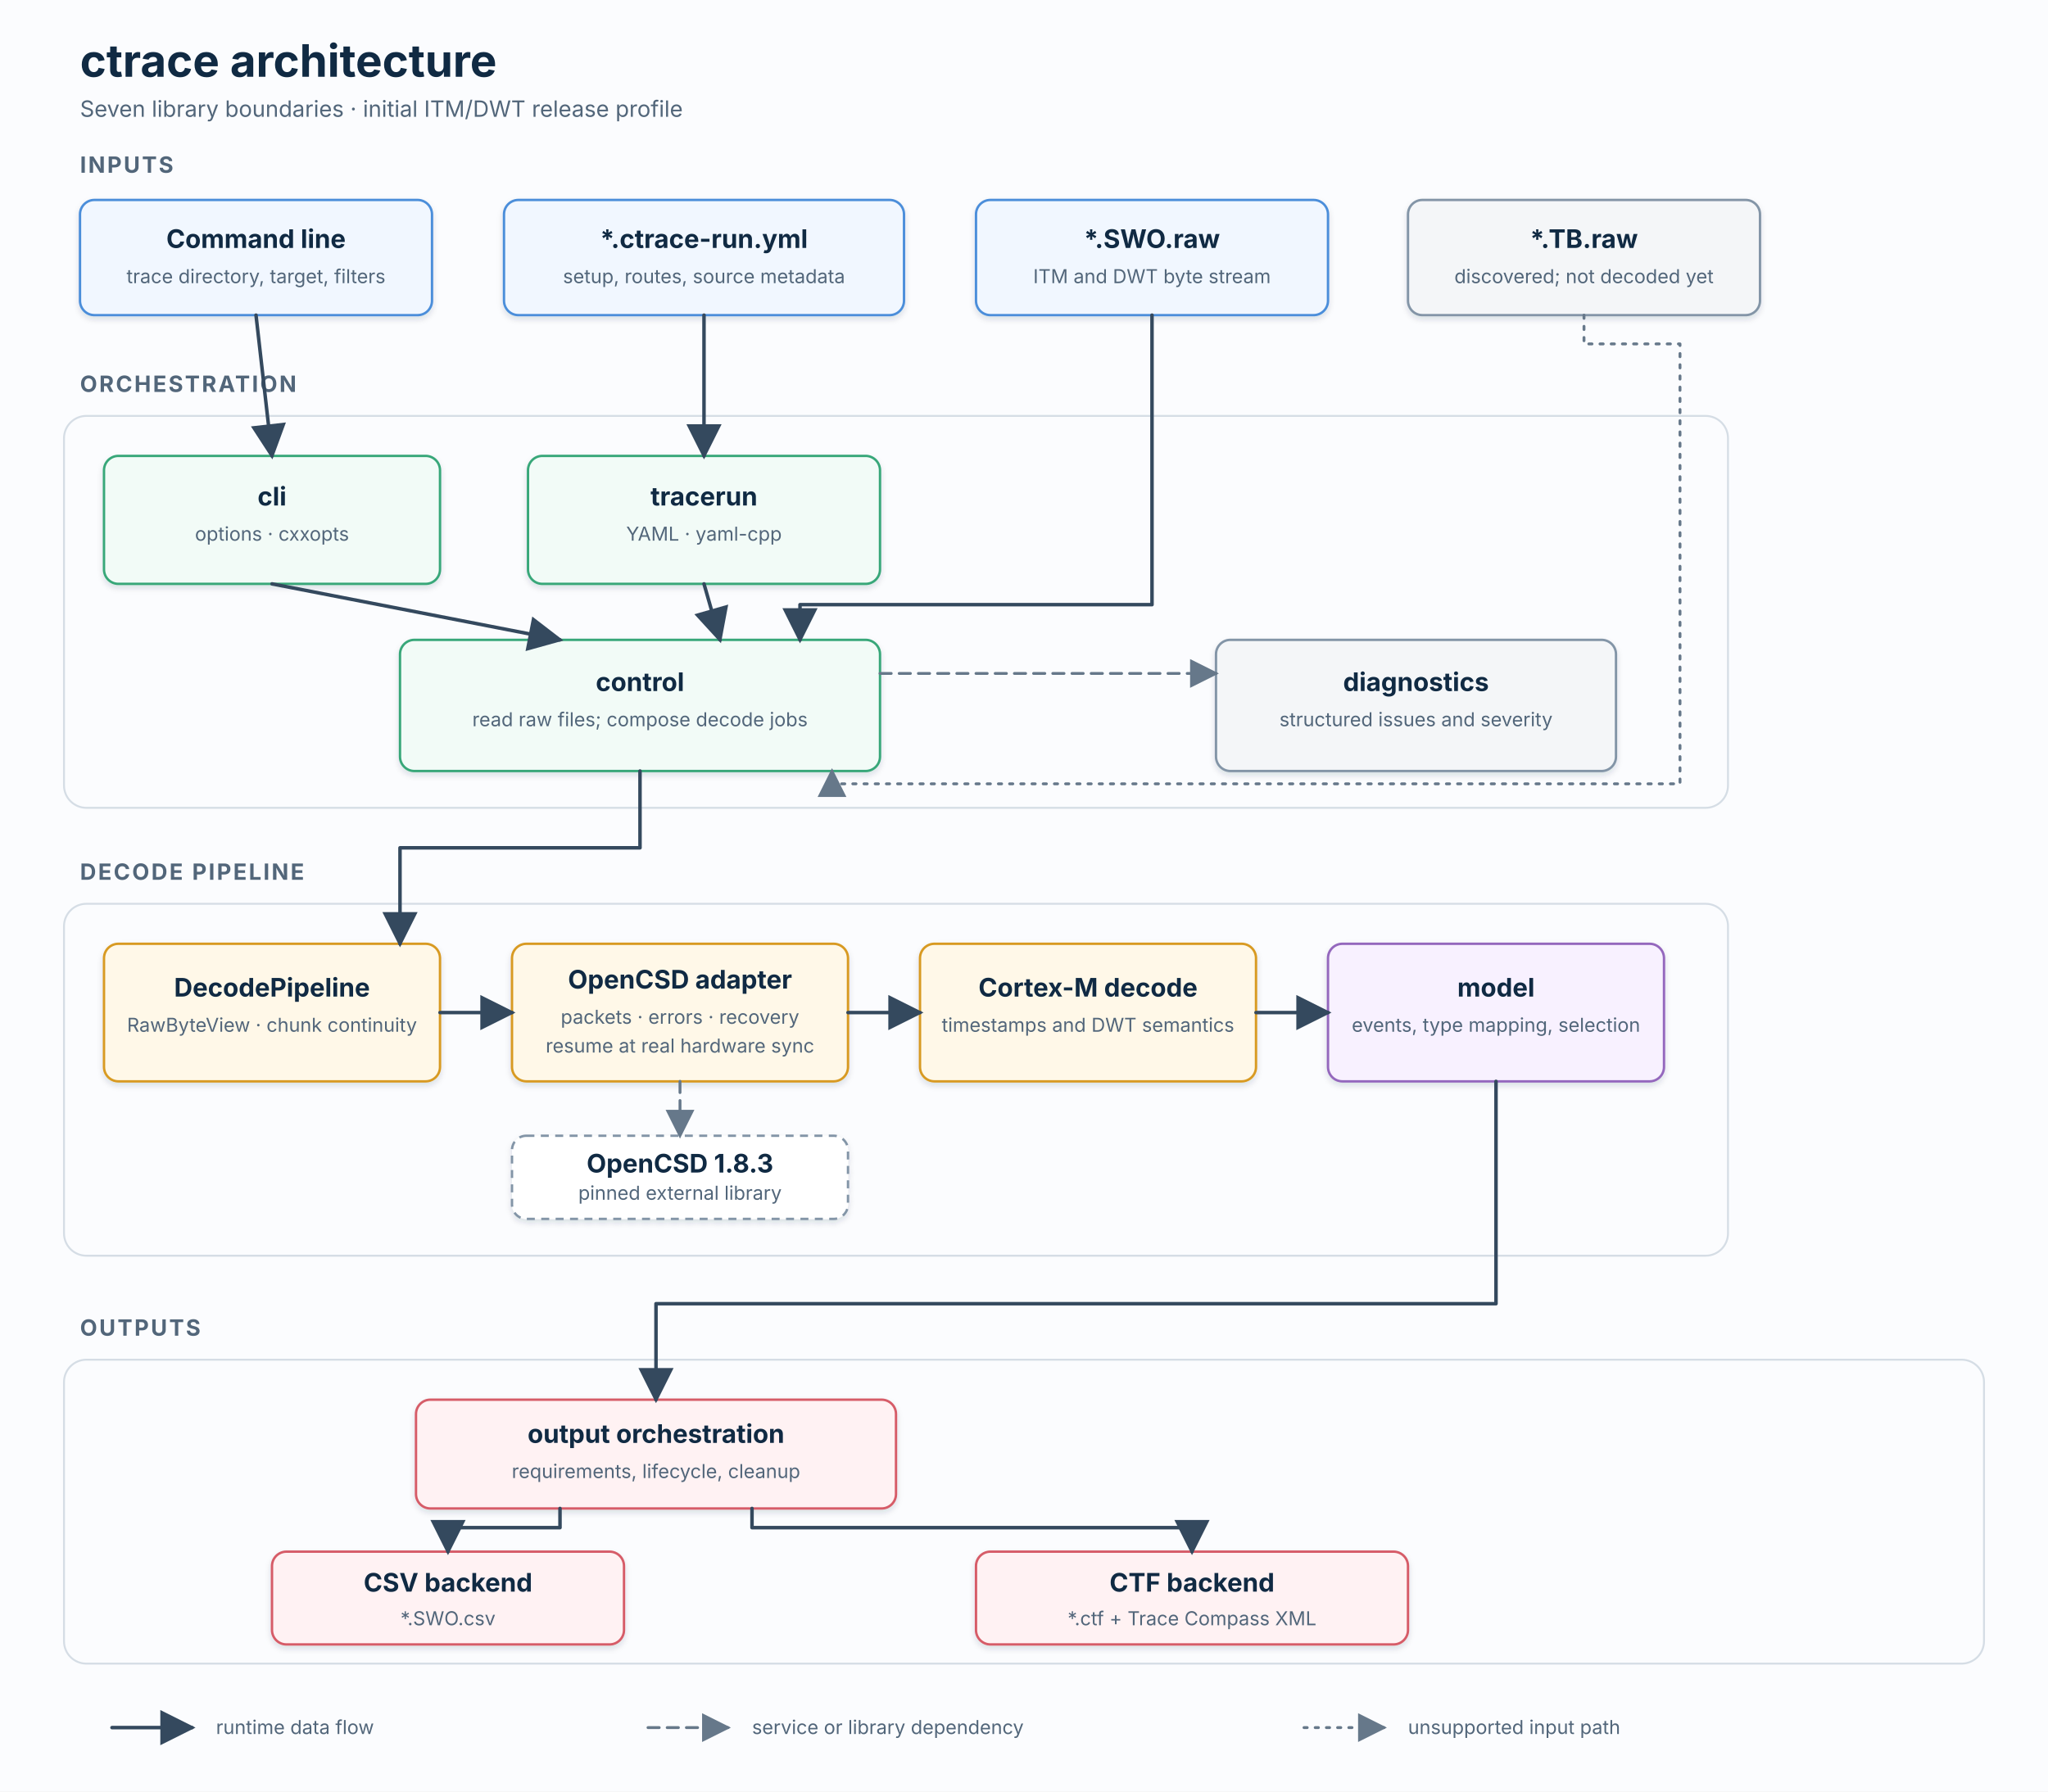
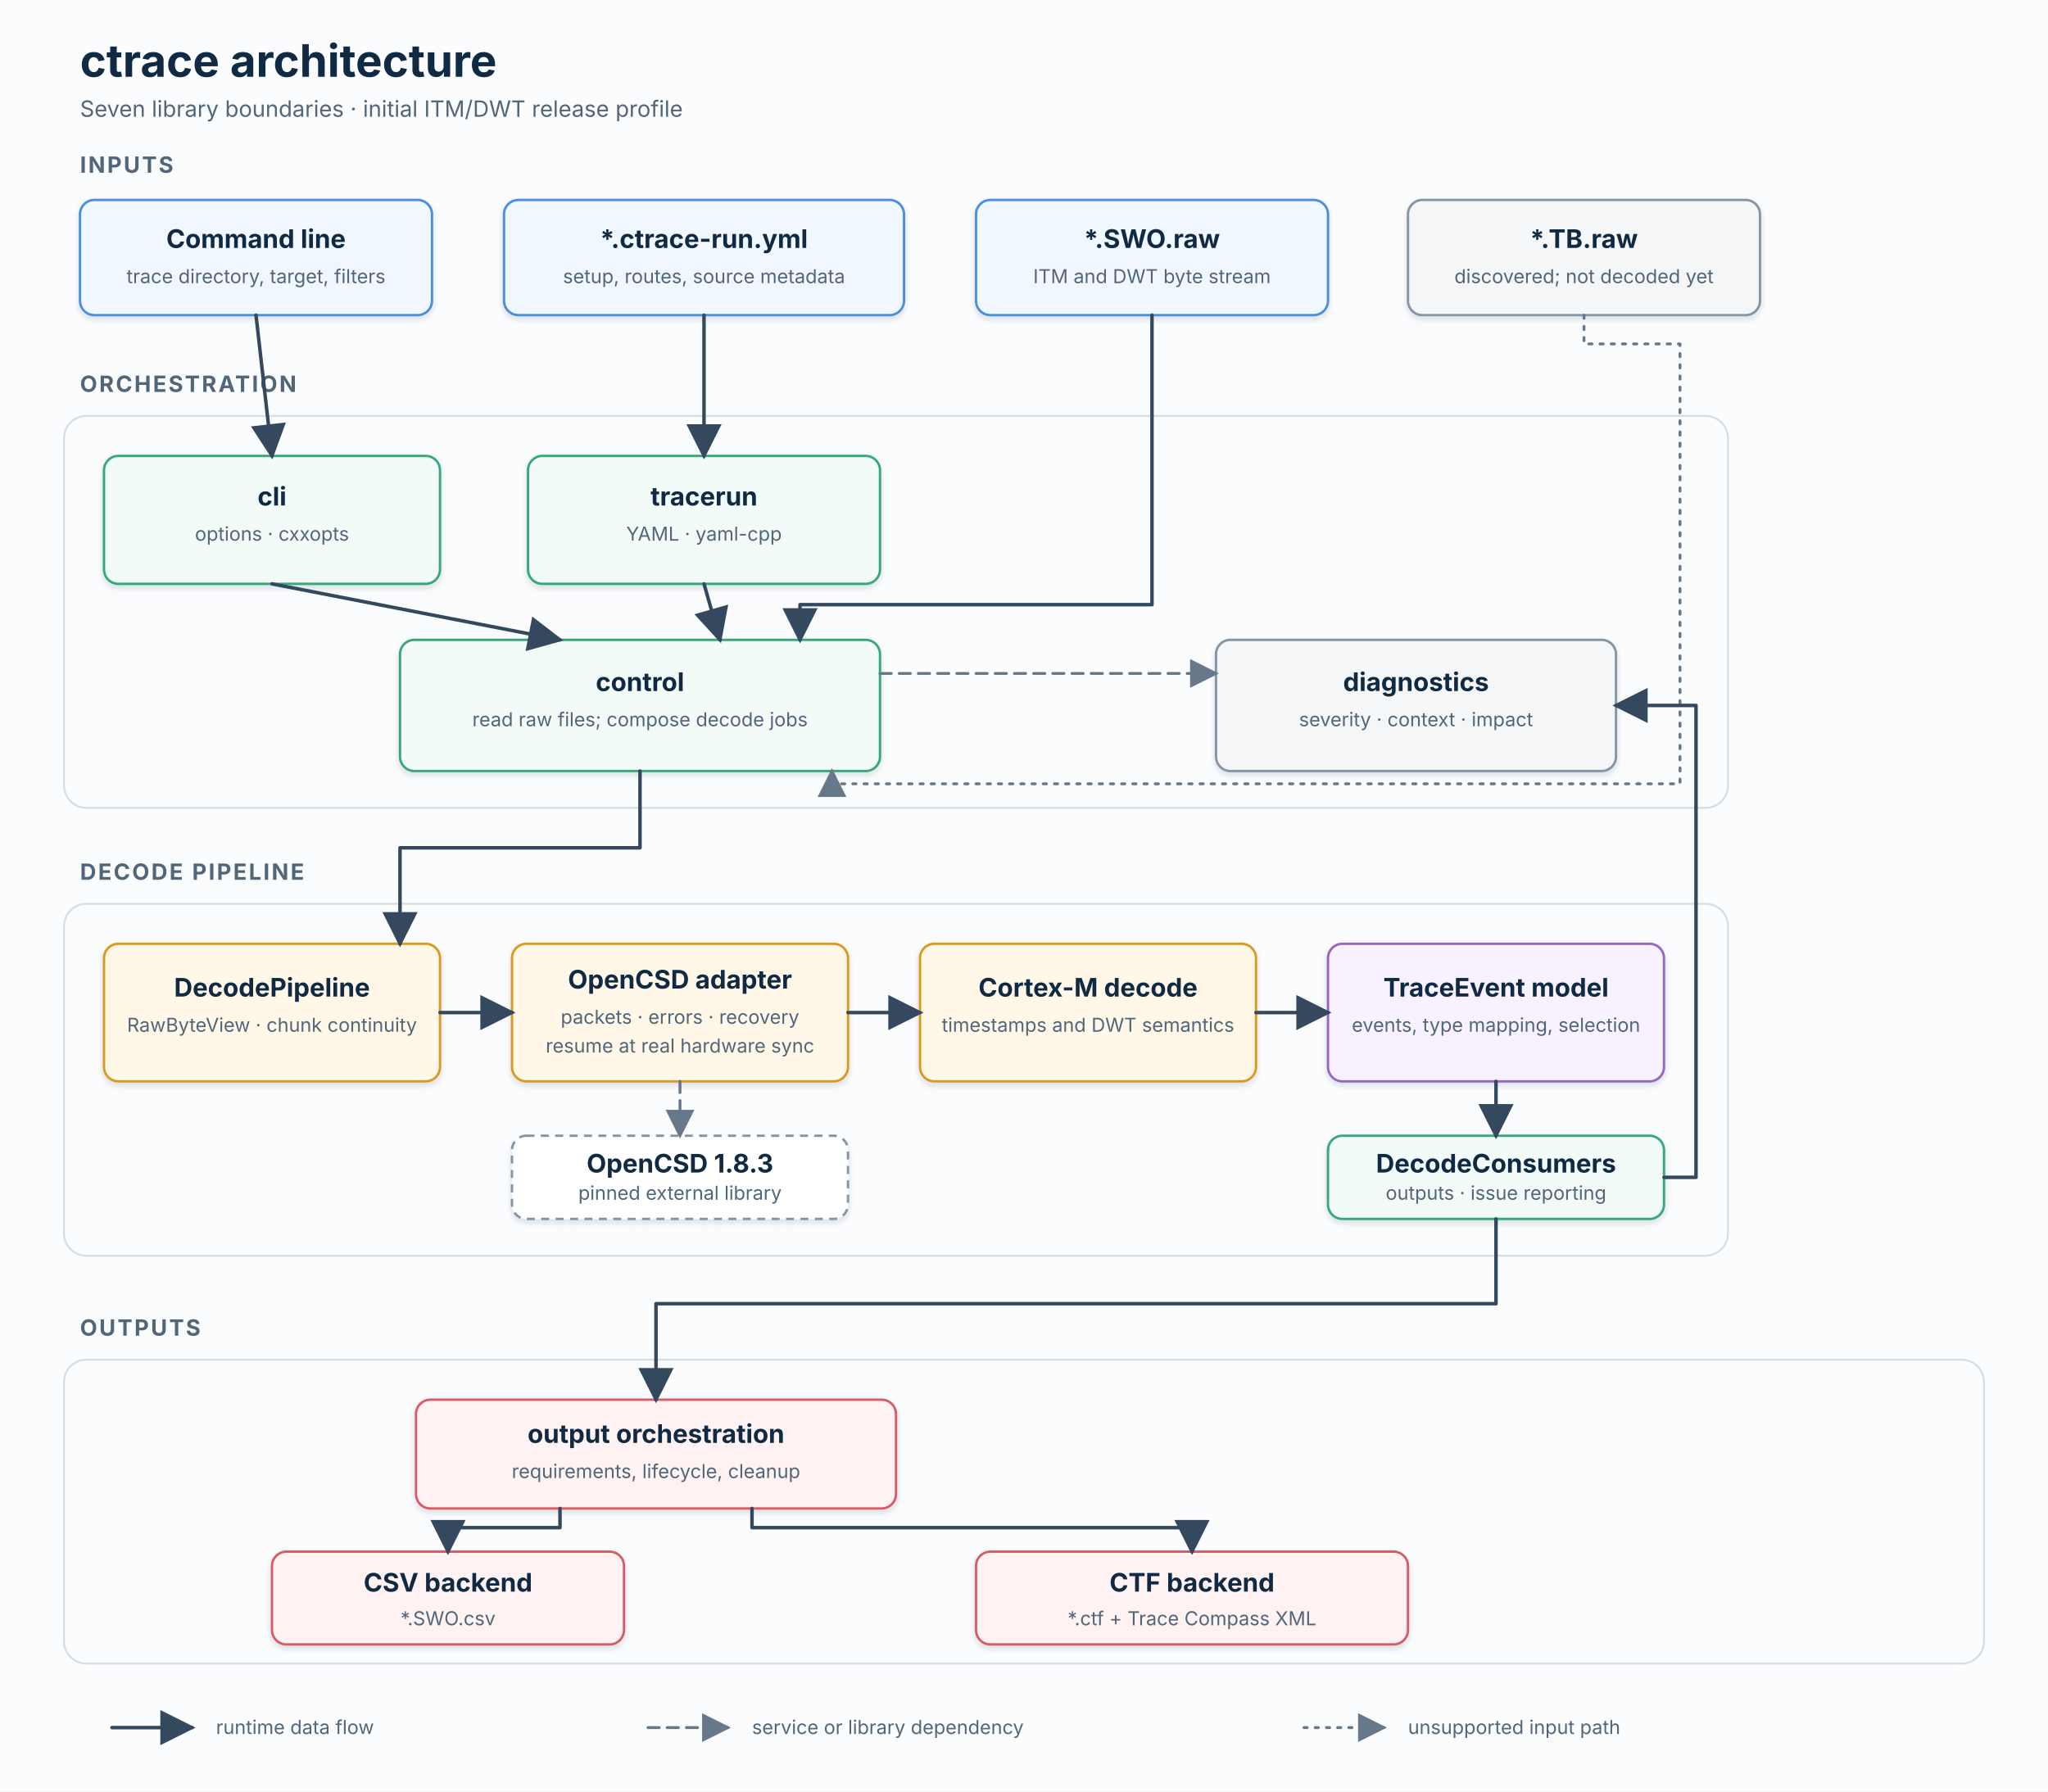
<svg xmlns="http://www.w3.org/2000/svg" width="1280" height="1120" viewBox="0 0 1280 1120" role="img" aria-labelledby="title description">
  <defs>
    <marker id="arrow" markerWidth="10" markerHeight="10" refX="9" refY="5" orient="auto">
      <path d="M 0 0 L 10 5 L 0 10 z" fill="#34495e" />
    </marker>
    <marker id="arrow-muted" markerWidth="10" markerHeight="10" refX="9" refY="5" orient="auto">
      <path d="M 0 0 L 10 5 L 0 10 z" fill="#66788a" />
    </marker>
    <filter id="shadow" x="-10%" y="-10%" width="120%" height="130%">
      <feDropShadow dx="0" dy="2" stdDeviation="2" flood-color="#102a43" flood-opacity="0.14" />
    </filter>
    <style>
      text { font-family: Inter, "Segoe UI", Arial, sans-serif; fill: #102a43; }
      .title { font-size: 28px; font-weight: 700; }
      .subtitle { font-size: 14px; fill: #52667a; }
      .section { font-size: 14px; font-weight: 700; letter-spacing: 1.2px; fill: #52667a; }
      .box { stroke-width: 1.5; rx: 9; filter: url(#shadow); }
      .box-title { font-size: 16px; font-weight: 700; text-anchor: middle; }
      .box-detail { font-size: 12px; text-anchor: middle; fill: #52667a; }
      .input { fill: #f1f7ff; stroke: #4c8eda; }
      .control { fill: #f2fbf7; stroke: #37a779; }
      .decode { fill: #fff8e8; stroke: #d89a22; }
      .model { fill: #f8f1ff; stroke: #9467bd; }
      .output { fill: #fff2f3; stroke: #d65c67; }
      .support { fill: #f4f6f8; stroke: #8395a7; }
      .external { fill: #ffffff; stroke: #8395a7; stroke-dasharray: 5 4; }
      .flow { fill: none; stroke: #34495e; stroke-width: 2.2; marker-end: url(#arrow); }
      .dependency { fill: none; stroke: #66788a; stroke-width: 1.8; stroke-dasharray: 7 5;
                    marker-end: url(#arrow-muted); }
      .unsupported { fill: none; stroke: #66788a; stroke-width: 1.8; stroke-dasharray: 2 5;
                     marker-end: url(#arrow-muted); }
      .flow, .dependency, .unsupported { stroke-linecap: round; stroke-linejoin: round; }
      .group { fill: none; stroke: #d5dde5; stroke-width: 1.2; rx: 14; }
      .legend { font-size: 12px; fill: #52667a; }
    </style>
  </defs>
  <rect width="1280" height="1120" fill="#fbfcfe" />
  <text x="50" y="48" class="title">ctrace architecture</text>
  <text x="50" y="73" class="subtitle">Seven library boundaries · initial ITM/DWT release profile</text>
  <text x="50" y="108" class="section">INPUTS</text>
  <rect x="50" y="125" width="220" height="72" class="box input" />
  <text x="160" y="155" class="box-title">Command line</text>
  <text x="160" y="177" class="box-detail">trace directory, target, filters</text>
  <rect x="315" y="125" width="250" height="72" class="box input" />
  <text x="440" y="155" class="box-title">*.ctrace-run.yml</text>
  <text x="440" y="177" class="box-detail">setup, routes, source metadata</text>
  <rect x="610" y="125" width="220" height="72" class="box input" />
  <text x="720" y="155" class="box-title">*.SWO.raw</text>
  <text x="720" y="177" class="box-detail">ITM and DWT byte stream</text>
  <rect x="880" y="125" width="220" height="72" class="box support" />
  <text x="990" y="155" class="box-title">*.TB.raw</text>
  <text x="990" y="177" class="box-detail">discovered; not decoded yet</text>
  <text x="50" y="245" class="section">ORCHESTRATION</text>
  <rect x="40" y="260" width="1040" height="245" class="group" />
  <rect x="65" y="285" width="210" height="80" class="box control" />
  <text x="170" y="316" class="box-title">cli</text>
  <text x="170" y="338" class="box-detail">options · cxxopts</text>
  <rect x="330" y="285" width="220" height="80" class="box control" />
  <text x="440" y="316" class="box-title">tracerun</text>
  <text x="440" y="338" class="box-detail">YAML · yaml-cpp</text>
  <rect x="250" y="400" width="300" height="82" class="box control" />
  <text x="400" y="432" class="box-title">control</text>
  <text x="400" y="454" class="box-detail">read raw files; compose decode jobs</text>
  <rect x="760" y="400" width="250" height="82" class="box support" />
  <text x="885" y="432" class="box-title">diagnostics</text>
-   <text x="885" y="454" class="box-detail">structured issues and severity</text>
+   <text x="885" y="454" class="box-detail">severity · context · impact</text>
  <path d="M 160 197 L 170 285" class="flow" />
  <path d="M 440 197 L 440 285" class="flow" />
  <path d="M 170 365 L 350 400" class="flow" />
  <path d="M 440 365 L 450 400" class="flow" />
  <path d="M 720 197 L 720 378 L 500 378 L 500 400" class="flow" />
  <path d="M 990 197 L 990 215 L 1050 215 L 1050 490 L 520 490 L 520 482" class="unsupported" />
  <path d="M 550 421 L 760 421" class="dependency" />
  <text x="50" y="550" class="section">DECODE PIPELINE</text>
  <rect x="40" y="565" width="1040" height="220" class="group" />
  <rect x="65" y="590" width="210" height="86" class="box decode" />
  <text x="170" y="623" class="box-title">DecodePipeline</text>
  <text x="170" y="645" class="box-detail">RawByteView · chunk continuity</text>
  <rect x="320" y="590" width="210" height="86" class="box decode" />
  <text x="425" y="618" class="box-title">OpenCSD adapter</text>
  <text x="425" y="640" class="box-detail">packets · errors · recovery</text>
  <text x="425" y="658" class="box-detail">resume at real hardware sync</text>
  <rect x="575" y="590" width="210" height="86" class="box decode" />
  <text x="680" y="623" class="box-title">Cortex-M decode</text>
  <text x="680" y="645" class="box-detail">timestamps and DWT semantics</text>
  <rect x="830" y="590" width="210" height="86" class="box model" />
-   <text x="935" y="623" class="box-title">model</text>
+   <text x="935" y="623" class="box-title">TraceEvent model</text>
  <text x="935" y="645" class="box-detail">events, type mapping, selection</text>
  <rect x="320" y="710" width="210" height="52" class="box external" />
  <text x="425" y="733" class="box-title">OpenCSD 1.8.3</text>
  <text x="425" y="750" class="box-detail">pinned external library</text>
+   <rect x="830" y="710" width="210" height="52" class="box control" />
+   <text x="935" y="733" class="box-title">DecodeConsumers</text>
+   <text x="935" y="750" class="box-detail">outputs · issue reporting</text>
  <path d="M 400 482 L 400 530 L 250 530 L 250 590" class="flow" />
  <path d="M 275 633 L 320 633" class="flow" />
  <path d="M 530 633 L 575 633" class="flow" />
  <path d="M 785 633 L 830 633" class="flow" />
  <path d="M 425 676 L 425 710" class="dependency" />
+   <path d="M 935 676 L 935 710" class="flow" />
+   <path d="M 1040 736 L 1060 736 L 1060 441 L 1010 441" class="flow" />
  <text x="50" y="835" class="section">OUTPUTS</text>
  <rect x="40" y="850" width="1200" height="190" class="group" />
  <rect x="260" y="875" width="300" height="68" class="box output" />
  <text x="410" y="902" class="box-title">output orchestration</text>
  <text x="410" y="924" class="box-detail">requirements, lifecycle, cleanup</text>
  <rect x="170" y="970" width="220" height="58" class="box output" />
  <text x="280" y="995" class="box-title">CSV backend</text>
  <text x="280" y="1016" class="box-detail">*.SWO.csv</text>
  <rect x="610" y="970" width="270" height="58" class="box output" />
  <text x="745" y="995" class="box-title">CTF backend</text>
  <text x="745" y="1016" class="box-detail">*.ctf + Trace Compass XML</text>
-   <path d="M 935 676 L 935 815 L 410 815 L 410 875" class="flow" />
+   <path d="M 935 762 L 935 815 L 410 815 L 410 875" class="flow" />
  <path d="M 350 943 L 350 955 L 280 955 L 280 970" class="flow" />
  <path d="M 470 943 L 470 955 L 745 955 L 745 970" class="flow" />
  <line x1="70" y1="1080" x2="120" y2="1080" class="flow" />
  <text x="135" y="1084" class="legend">runtime data flow</text>
  <line x1="405" y1="1080" x2="455" y2="1080" class="dependency" />
  <text x="470" y="1084" class="legend">service or library dependency</text>
  <line x1="815" y1="1080" x2="865" y2="1080" class="unsupported" />
  <text x="880" y="1084" class="legend">unsupported input path</text>
</svg>
